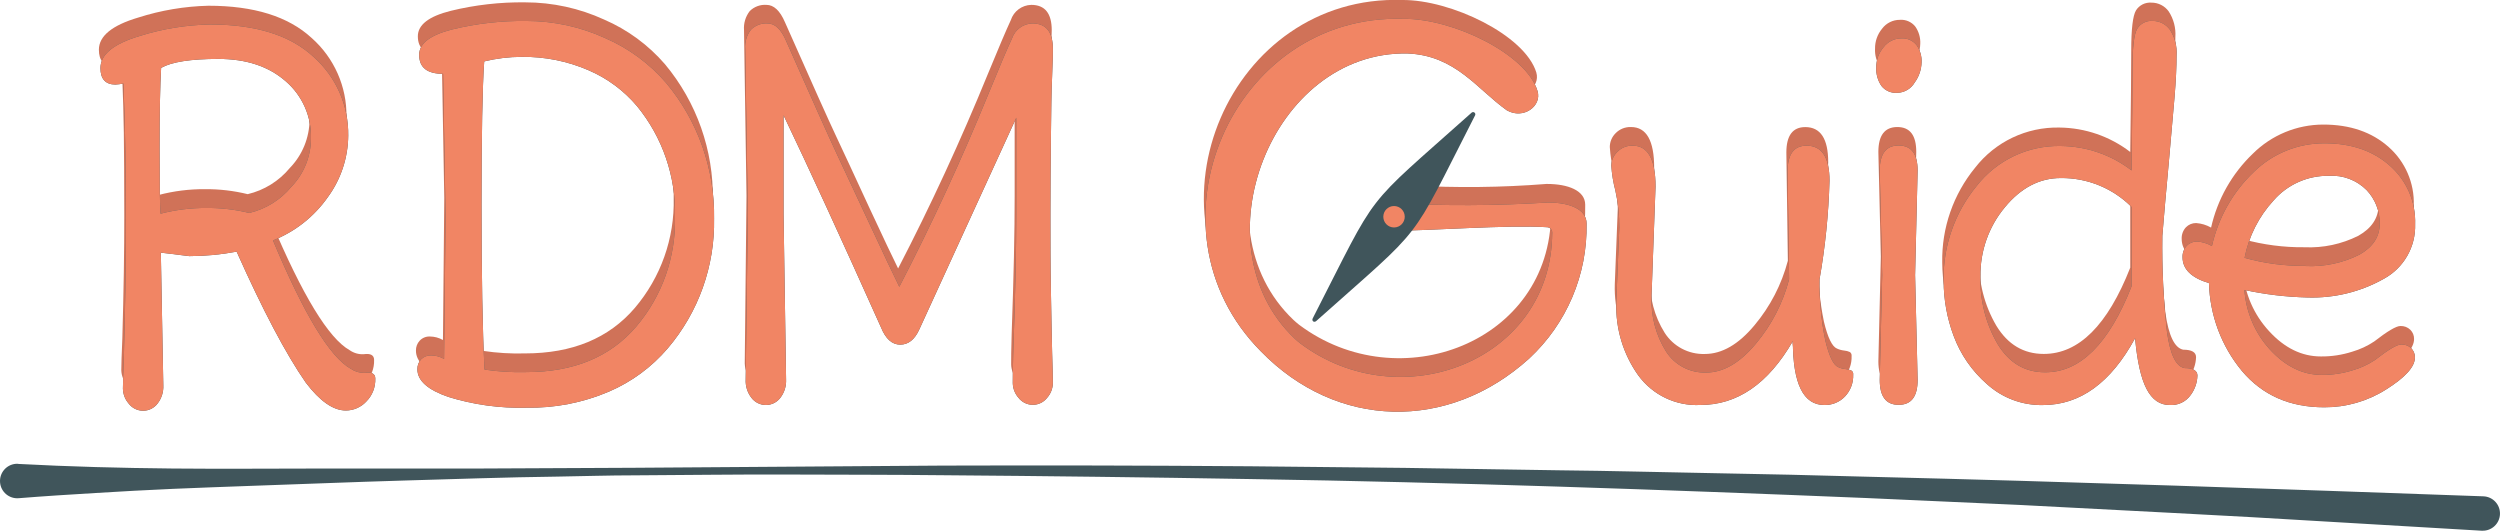
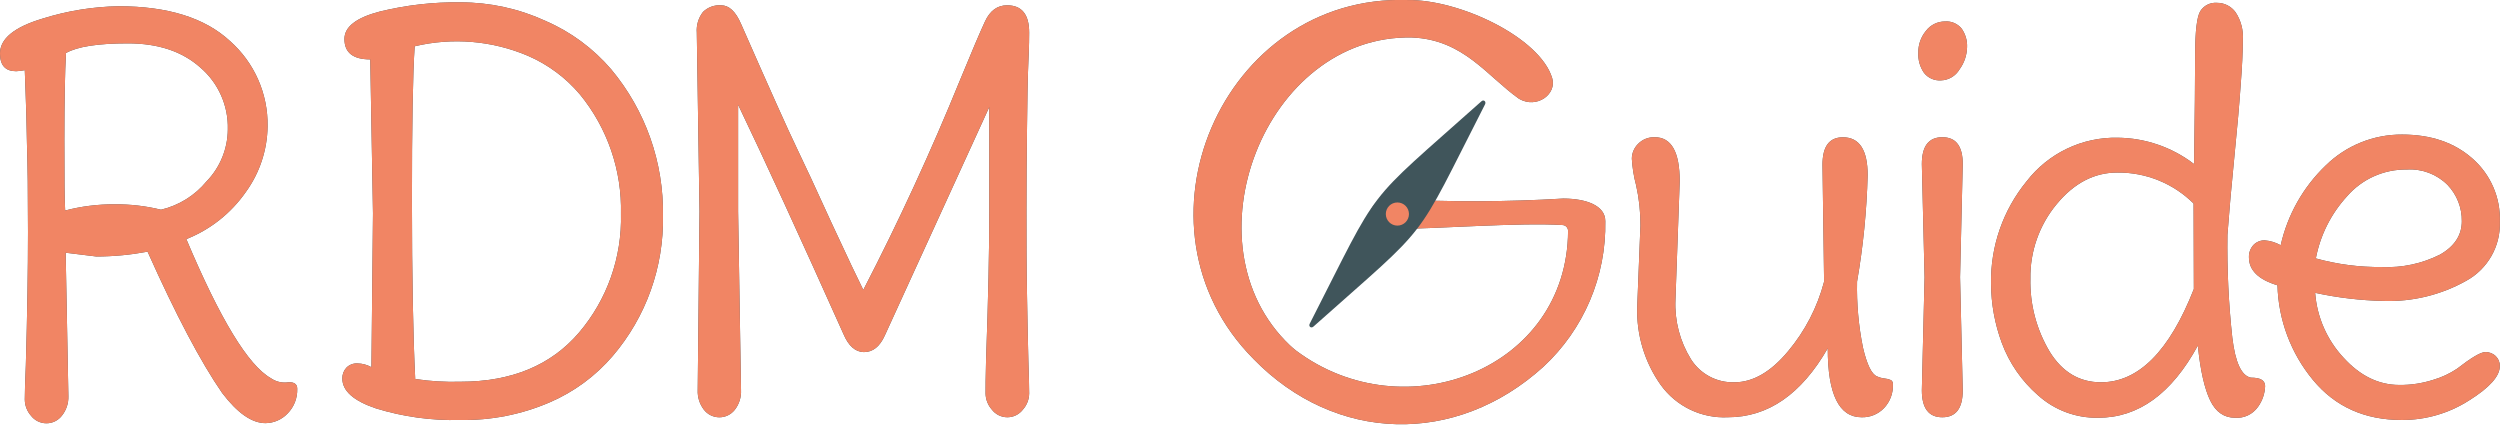
- <svg xmlns="http://www.w3.org/2000/svg" id="b31abdaa-cef9-4018-81ec-fb6019f4f6cd" data-name="Layer 1" viewBox="0 0 436.11 92.61">
-   <path d="M27.82,40.82,28.26,64a4.8,4.8,0,0,1-1.05,3.18,3.15,3.15,0,0,1-5,0,4,4,0,0,1-1.05-2.61c0-.9.06-2.74.18-5.53q.35-12.34.34-21.53t-.08-14.35q-.09-5.18-.22-8.18c-.09-2-.13-3.2-.13-3.61a9.85,9.85,0,0,1-1.39.17c-1.74,0-2.61-.95-2.61-2.87q0-3.57,6.87-5.61A43.67,43.67,0,0,1,36.35,1q11.91,0,18,5.61a18,18,0,0,1,6.09,13.79A18.42,18.42,0,0,1,56.92,31a21.25,21.25,0,0,1-9.61,7.62Q55.49,58,61,61.09a3.88,3.88,0,0,0,2.43.7c1.22-.18,1.83.17,1.83,1a5.45,5.45,0,0,1-1.56,4A5,5,0,0,1,60.1,68.4q-3.32,0-7-4.87Q47.92,56,41.05,40.65a45,45,0,0,1-8.27.78ZM54,20.9a12.71,12.71,0,0,0-4.44-10Q45.13,7,37.87,7t-10,1.56q-.27,4.53-.26,14T27.73,34a30.79,30.79,0,0,1,8-1,30.11,30.11,0,0,1,7.48.87,13.6,13.6,0,0,0,7.35-4.57A12.2,12.2,0,0,0,54,20.9Z" style="fill:#d07258" />
-   <path d="M77.5,34.51,77.06,9.63q-4.17,0-4.17-3.3,0-3,5.74-4.44a51.89,51.89,0,0,1,13-1.48,33,33,0,0,1,13.75,3A29.45,29.45,0,0,1,116,11.2a36,36,0,0,1,8.35,23.66,33.89,33.89,0,0,1-8.09,22.62A28,28,0,0,1,106,65a35.07,35.07,0,0,1-14.44,2.83A42.34,42.34,0,0,1,78,66q-5.45-1.87-5.44-4.83a2.45,2.45,0,0,1,.65-1.74A2.31,2.31,0,0,1,75,58.7a4.72,4.72,0,0,1,2.27.61Zm33.41-19.22A22.92,22.92,0,0,0,102.47,9,29.33,29.33,0,0,0,84.2,7.46q-.44,6.69-.44,25t.52,28.75a41.3,41.3,0,0,0,7.31.44q12.36,0,19.14-7.92a28.5,28.5,0,0,0,6.79-19.18A29.31,29.31,0,0,0,110.91,15.29Z" style="fill:#d07258" />
-   <path d="M130.22,34.17l-.43-28.89a4.83,4.83,0,0,1,1-3.35A3.77,3.77,0,0,1,133.7.85q1.92,0,3.22,3,7.05,15.92,8.92,19.88T151.54,36q3.83,8.22,5.13,10.83,8.52-16.44,15.66-33.93,2.79-6.78,4-9.39A3.85,3.85,0,0,1,179.9.85c2.38,0,3.57,1.47,3.57,4.43,0,.47-.05,2.05-.13,4.74s-.16,6.25-.22,10.66S183,29.59,183,34.17s0,9.06.09,13.44.13,7.92.22,10.61.13,4.48.13,5.35a4,4,0,0,1-1.05,2.57,3.15,3.15,0,0,1-5,0,4,4,0,0,1-1-2.57c0-.87,0-2.66.09-5.39q.53-14.79.52-24V17.29L160.15,54.18c-.81,1.8-1.93,2.69-3.35,2.69s-2.54-1-3.35-2.95q-10.53-23.49-17-37V34.17L136.92,63a4.85,4.85,0,0,1-1,3.18,3.16,3.16,0,0,1-5,0,4.85,4.85,0,0,1-1-3.18Z" style="fill:#d07258" />
-   <path d="M276.53,35.72a31.3,31.3,0,0,1-10,23.52C252.33,72.07,232.9,71.57,219.68,58c-21.25-21.43-5.06-59,24.93-58C253.07-.07,266,6.1,268,12.64c.77,2.57-2.47,5-5.35,3.34-5.2-3.67-8.94-9.57-17.31-9.91-23.72-.51-36.89,33.4-19.72,49.72.32.3.66.59,1,.86,17.51,13.13,43.86,3,43.94-19.35a.93.93,0,0,0-.86-.93c-6.9-.45-18.33,1.46-24.62,1.44-5.7,0-3.49-5.75,1.13-5.46a174,174,0,0,0,23.54-.26h.18C273.44,32.1,276.53,33.19,276.53,35.72Z" style="fill:#d07258" />
-   <path d="M288.56,29.29l-.7,19.14a16.69,16.69,0,0,0,2.53,9.62,8,8,0,0,0,7,3.7q4.49,0,8.66-5a29,29,0,0,0,5.83-11.26l-.26-18.88q0-4.44,3.3-4.44c2.67,0,4,2.05,4,6.13a118.35,118.35,0,0,1-1.74,17.19,48.38,48.38,0,0,0,1,10.65q1,4.14,2.26,4.66a4,4,0,0,0,1.26.35,3,3,0,0,1,1,.26.73.73,0,0,1,.3.69,5.28,5.28,0,0,1-1.43,3.83A4.81,4.81,0,0,1,318,67.4q-5.49,0-5.48-11.14Q306,67.41,296.3,67.4a12.6,12.6,0,0,1-10.78-5.18,20.63,20.63,0,0,1-3.83-12.65l.52-13.14a28.29,28.29,0,0,0-.7-6.48,22.14,22.14,0,0,1-.69-4.31,3.4,3.4,0,0,1,1-2.39,3.57,3.57,0,0,1,2.7-1.09Q288.57,22.16,288.56,29.29Z" style="fill:#d07258" />
-   <path d="M331.41,3.46a3.14,3.14,0,0,1,2.7,1.17,4.83,4.83,0,0,1,.87,3,6.32,6.32,0,0,1-1.22,3.57,3.61,3.61,0,0,1-3.05,1.78A3.22,3.22,0,0,1,328,11.72a5.21,5.21,0,0,1-.91-3.22A5.35,5.35,0,0,1,328.32,5,3.85,3.85,0,0,1,331.41,3.46Zm2.44,41.32.43,18.27q0,4.35-3.3,4.35t-3.31-4.35l.43-18.27-.43-18.27q0-4.35,3.31-4.35t3.3,4.35Z" style="fill:#d07258" />
-   <path d="M380.83,61c1.51,0,2.26.44,2.26,1.31a6.08,6.08,0,0,1-1.17,3.39,4.16,4.16,0,0,1-3.7,1.74q-2.52,0-4-2.78t-2-8.88q-6.36,11.67-16.1,11.66a14.13,14.13,0,0,1-9.74-3.65,20.73,20.73,0,0,1-5.83-8.44,27.84,27.84,0,0,1-1.74-9.57,25.37,25.37,0,0,1,5.74-16.53,18.13,18.13,0,0,1,14.7-7,20.61,20.61,0,0,1,12.36,4.26q.17-12.09.17-17.7t.83-7a2.92,2.92,0,0,1,2.7-1.35,3.68,3.68,0,0,1,3,1.52,7.28,7.28,0,0,1,1.17,4.48q0,3-.34,7.27c-.24,2.87-.58,6.67-1.05,11.4s-.84,9-1.13,12.83a136.44,136.44,0,0,0,.78,16.61C378.31,58.53,379.32,60.67,380.83,61Zm-9.22-14.27V32.86a17.2,17.2,0,0,0-12.36-5q-5.56,0-9.78,5.13a18.36,18.36,0,0,0-4.22,12,22,22,0,0,0,3,11.83q3,4.92,8.27,4.92Q365.69,61.75,371.61,46.69Z" style="fill:#d07258" />
-   <path d="M405.28,21.73q7,0,11.4,3.91a13,13,0,0,1,4.39,10.18,10.46,10.46,0,0,1-5.44,9.53,25.54,25.54,0,0,1-13.35,3.26,57.94,57.94,0,0,1-11-1.31,17.24,17.24,0,0,0,4.57,10.49c2.69,2.93,5.7,4.39,9,4.39a17.25,17.25,0,0,0,5.48-.83,13.92,13.92,0,0,0,3.83-1.78q3.48-2.7,4.57-2.7a2.35,2.35,0,0,1,1.74.66,2.19,2.19,0,0,1,.65,1.61c0,1.62-1.67,3.48-5,5.56a20,20,0,0,1-10.83,3.14q-9.06,0-14.36-6.36a25,25,0,0,1-5.74-15.31q-4.61-1.38-4.61-4.52a2.8,2.8,0,0,1,.74-2,2.44,2.44,0,0,1,1.78-.74,6.18,6.18,0,0,1,2.61.79,25.64,25.64,0,0,1,7.27-12.88A17.46,17.46,0,0,1,405.28,21.73ZM402,43.13a19,19,0,0,0,9.4-2q3.53-2,3.52-5.4a8.35,8.35,0,0,0-2.3-5.87A8.55,8.55,0,0,0,406,27.38a12.55,12.55,0,0,0-9.66,4.31,20.52,20.52,0,0,0-5,10.05A38.37,38.37,0,0,0,402,43.13Z" style="fill:#d07258" />
-   <path d="M28.06,44.07l.43,23.14a4.79,4.79,0,0,1-1,3.18,3.16,3.16,0,0,1-5.05,0,4.08,4.08,0,0,1-1-2.61c0-.9.06-2.74.17-5.53q.34-12.34.35-21.53t-.09-14.35c-.05-3.46-.13-6.18-.21-8.18s-.13-3.21-.13-3.61a11.58,11.58,0,0,1-1.4.17c-1.74,0-2.61-1-2.61-2.87q0-3.57,6.88-5.61a43.71,43.71,0,0,1,12.26-2q11.93,0,18,5.62a18,18,0,0,1,6.09,13.78,18.42,18.42,0,0,1-3.52,10.66,21.23,21.23,0,0,1-9.61,7.61Q55.73,61.3,61.21,64.34a4,4,0,0,0,2.43.7c1.22-.18,1.83.17,1.83,1a5.39,5.39,0,0,1-1.57,4,4.88,4.88,0,0,1-3.56,1.57q-3.31,0-7-4.87Q48.16,59.3,41.28,43.9a44.9,44.9,0,0,1-8.26.78ZM54.25,24.15a12.71,12.71,0,0,0-4.44-10q-4.44-3.87-11.7-3.87t-10,1.56q-.27,4.53-.27,14T28,37.28a31.21,31.21,0,0,1,8-1,30.11,30.11,0,0,1,7.48.87,13.6,13.6,0,0,0,7.35-4.57A12.2,12.2,0,0,0,54.25,24.15Z" style="fill:#40555b" />
-   <path d="M77.73,37.76,77.3,12.88c-2.78,0-4.18-1.1-4.18-3.31,0-2,1.92-3.45,5.74-4.43a51.91,51.91,0,0,1,13-1.48,32.93,32.93,0,0,1,13.74,3,29.48,29.48,0,0,1,10.62,7.83,36,36,0,0,1,8.35,23.66,33.94,33.94,0,0,1-8.09,22.62,28,28,0,0,1-10.22,7.53,35.08,35.08,0,0,1-14.45,2.82,42.14,42.14,0,0,1-13.57-1.87q-5.43-1.86-5.43-4.83a2.44,2.44,0,0,1,.65-1.74A2.33,2.33,0,0,1,75.21,62a4.68,4.68,0,0,1,2.26.61Zm33.41-19.22a22.84,22.84,0,0,0-8.44-6.27A28.39,28.39,0,0,0,91,9.92a27.88,27.88,0,0,0-6.53.79Q84,17.4,84,35.72t.52,28.75a41.22,41.22,0,0,0,7.31.44q12.35,0,19.14-7.92a28.49,28.49,0,0,0,6.78-19.18A29.26,29.26,0,0,0,111.14,18.54Z" style="fill:#40555b" />
-   <path d="M130.46,37.41,130,8.53a4.81,4.81,0,0,1,1-3.35,3.76,3.76,0,0,1,2.91-1.09q1.92,0,3.22,3.05,7.05,15.92,8.92,19.88l5.7,12.18q3.83,8.22,5.13,10.83,8.52-16.44,15.66-33.93,2.77-6.78,4-9.4a3.85,3.85,0,0,1,3.57-2.61q3.56,0,3.56,4.44c0,.47,0,2.05-.13,4.74s-.16,6.25-.21,10.66-.09,8.9-.09,13.48,0,9.07.09,13.45.13,7.91.21,10.61.13,4.48.13,5.35a4,4,0,0,1-1,2.57,3.16,3.16,0,0,1-5,0,4,4,0,0,1-1-2.57c0-.87,0-2.67.09-5.39q.53-14.79.52-24V20.54L160.39,57.42q-1.21,2.7-3.35,2.7c-1.42,0-2.54-1-3.35-3q-10.53-23.49-17-37V37.41l.44,28.8a4.85,4.85,0,0,1-1,3.18,3.16,3.16,0,0,1-5.05,0,4.79,4.79,0,0,1-1-3.18Z" style="fill:#40555b" />
-   <path d="M276.77,39a31.31,31.31,0,0,1-10,23.53c-14.17,12.83-33.61,12.33-46.82-1.24-21.25-21.43-5.06-59,24.92-58,8.46-.09,21.39,6.07,23.35,12.61.77,2.58-2.46,5-5.35,3.35-5.19-3.67-8.93-9.57-17.31-9.92-23.71-.5-36.89,33.41-19.72,49.73a11.78,11.78,0,0,0,1,.85c17.51,13.14,43.86,3,43.94-19.34a.93.93,0,0,0-.86-.93c-6.9-.46-20.85.64-27.14.62-5.7,0-4.8-5.12-.18-4.83A233.2,233.2,0,0,0,270,35.33h.19C273.68,35.35,276.77,36.43,276.77,39Z" style="fill:#40555b" />
-   <path d="M288.8,32.54l-.7,19.14a16.77,16.77,0,0,0,2.52,9.62,8,8,0,0,0,7,3.69q4.47,0,8.65-5a28.73,28.73,0,0,0,5.83-11.27l-.26-18.87q0-4.44,3.31-4.44,4,0,4,6.13a118.11,118.11,0,0,1-1.74,17.18,48.48,48.48,0,0,0,1,10.66q1,4.14,2.26,4.66a3.74,3.74,0,0,0,1.26.34,3,3,0,0,1,1.05.27.72.72,0,0,1,.3.69,5.26,5.26,0,0,1-1.44,3.83,4.8,4.8,0,0,1-3.61,1.48q-5.47,0-5.48-11.14-6.44,11.15-16.18,11.14a12.64,12.64,0,0,1-10.79-5.18,20.71,20.71,0,0,1-3.83-12.66l.53-13.13a28.86,28.86,0,0,0-.7-6.48,22.49,22.49,0,0,1-.7-4.31,3.37,3.37,0,0,1,1.05-2.39,3.54,3.54,0,0,1,2.7-1.09C287.46,25.41,288.8,27.79,288.8,32.54Z" style="fill:#40555b" />
-   <path d="M331.65,6.7a3.13,3.13,0,0,1,2.69,1.18,4.83,4.83,0,0,1,.87,3A6.25,6.25,0,0,1,334,14.4,3.61,3.61,0,0,1,331,16.19,3.21,3.21,0,0,1,328.21,15a5.23,5.23,0,0,1-.91-3.22,5.35,5.35,0,0,1,1.26-3.52A3.86,3.86,0,0,1,331.65,6.7ZM334.08,48l.44,18.27q0,4.35-3.31,4.35t-3.3-4.35L328.34,48l-.43-18.27q0-4.35,3.3-4.35t3.31,4.35Z" style="fill:#40555b" />
-   <path d="M381.07,64.21c1.5,0,2.26.44,2.26,1.31a6,6,0,0,1-1.18,3.39,4.13,4.13,0,0,1-3.69,1.74q-2.54,0-4-2.79T372.45,59q-6.34,11.66-16.09,11.66A14.14,14.14,0,0,1,346.61,67a20.7,20.7,0,0,1-5.82-8.43A27.61,27.61,0,0,1,339.05,49a25.33,25.33,0,0,1,5.74-16.53,18.13,18.13,0,0,1,14.7-7,20.56,20.56,0,0,1,12.35,4.26Q372,17.58,372,12c0-3.74.27-6.06.83-7a2.9,2.9,0,0,1,2.69-1.35,3.7,3.7,0,0,1,3,1.52,7.28,7.28,0,0,1,1.17,4.48c0,2-.11,4.39-.35,7.27s-.58,6.67-1,11.39-.84,9-1.13,12.84A136.44,136.44,0,0,0,378,57.77Q378.8,63.77,381.07,64.21Zm-9.23-14.27V36.11a17.18,17.18,0,0,0-12.35-5.05q-5.57,0-9.79,5.14a18.41,18.41,0,0,0-4.22,12,22,22,0,0,0,3,11.83q3,4.92,8.26,4.91Q365.92,65,371.84,49.94Z" style="fill:#40555b" />
-   <path d="M405.52,25q7,0,11.39,3.92a13,13,0,0,1,4.4,10.18,10.47,10.47,0,0,1-5.44,9.52,25.47,25.47,0,0,1-13.35,3.27,57.94,57.94,0,0,1-11-1.31A17.23,17.23,0,0,0,396,61q4.05,4.39,9,4.4a17.53,17.53,0,0,0,5.48-.83,13.92,13.92,0,0,0,3.83-1.78q3.48-2.7,4.57-2.7a2.39,2.39,0,0,1,1.74.65,2.23,2.23,0,0,1,.65,1.61c0,1.63-1.67,3.48-5,5.57a20,20,0,0,1-10.84,3.13q-9,0-14.35-6.35a25.06,25.06,0,0,1-5.74-15.31c-3.08-.93-4.61-2.44-4.61-4.52a2.76,2.76,0,0,1,.74-2,2.42,2.42,0,0,1,1.78-.74,6,6,0,0,1,2.61.79A25.59,25.59,0,0,1,393.16,30,17.51,17.51,0,0,1,405.52,25Zm-3.31,21.41a18.93,18.93,0,0,0,9.4-2q3.52-2,3.52-5.39a8.35,8.35,0,0,0-2.3-5.87,8.51,8.51,0,0,0-6.57-2.48,12.51,12.51,0,0,0-9.66,4.31,20.63,20.63,0,0,0-5.05,10A38.06,38.06,0,0,0,402.21,46.38Z" style="fill:#40555b" />
-   <path d="M28.06,44.07l.43,23.14a4.79,4.79,0,0,1-1,3.18,3.16,3.16,0,0,1-5.05,0,4.08,4.08,0,0,1-1-2.61c0-.9.06-2.74.17-5.53q.34-12.34.35-21.53t-.09-14.35c-.05-3.46-.13-6.18-.21-8.18s-.13-3.21-.13-3.61a11.58,11.58,0,0,1-1.4.17c-1.74,0-2.61-1-2.61-2.87q0-3.57,6.88-5.61a43.71,43.71,0,0,1,12.26-2q11.93,0,18,5.62a18,18,0,0,1,6.09,13.78,18.42,18.42,0,0,1-3.52,10.66,21.23,21.23,0,0,1-9.61,7.61Q55.73,61.3,61.21,64.34a4,4,0,0,0,2.43.7c1.22-.18,1.83.17,1.83,1a5.39,5.39,0,0,1-1.57,4,4.88,4.88,0,0,1-3.56,1.57q-3.31,0-7-4.87Q48.16,59.3,41.28,43.9a44.9,44.9,0,0,1-8.26.78ZM54.25,24.15a12.71,12.71,0,0,0-4.44-10q-4.44-3.87-11.7-3.87t-10,1.56q-.27,4.53-.27,14T28,37.28a31.21,31.21,0,0,1,8-1,30.11,30.11,0,0,1,7.48.87,13.6,13.6,0,0,0,7.35-4.57A12.2,12.2,0,0,0,54.25,24.15Z" style="fill:#f18564" />
-   <path d="M77.73,37.76,77.3,12.88c-2.78,0-4.18-1.1-4.18-3.31,0-2,1.92-3.45,5.74-4.43a51.91,51.91,0,0,1,13-1.48,32.93,32.93,0,0,1,13.74,3,29.48,29.48,0,0,1,10.62,7.83,36,36,0,0,1,8.35,23.66,33.94,33.94,0,0,1-8.09,22.62,28,28,0,0,1-10.22,7.53,35.08,35.08,0,0,1-14.45,2.82,42.14,42.14,0,0,1-13.57-1.87q-5.43-1.86-5.43-4.83a2.44,2.44,0,0,1,.65-1.74A2.33,2.33,0,0,1,75.21,62a4.68,4.68,0,0,1,2.26.61Zm33.41-19.22a22.84,22.84,0,0,0-8.44-6.27A28.39,28.39,0,0,0,91,9.92a27.88,27.88,0,0,0-6.53.79Q84,17.4,84,35.72t.52,28.75a41.22,41.22,0,0,0,7.31.44q12.35,0,19.14-7.92a28.49,28.49,0,0,0,6.78-19.18A29.26,29.26,0,0,0,111.14,18.54Z" style="fill:#f18564" />
-   <path d="M130.46,37.41,130,8.53a4.81,4.81,0,0,1,1-3.35,3.76,3.76,0,0,1,2.91-1.09q1.92,0,3.22,3.05,7.05,15.92,8.92,19.88l5.7,12.18q3.83,8.22,5.13,10.83,8.52-16.44,15.66-33.93,2.77-6.78,4-9.4a3.85,3.85,0,0,1,3.57-2.61q3.56,0,3.56,4.44c0,.47,0,2.05-.13,4.74s-.16,6.25-.21,10.66-.09,8.9-.09,13.48,0,9.07.09,13.45.13,7.91.21,10.61.13,4.48.13,5.35a4,4,0,0,1-1,2.57,3.16,3.16,0,0,1-5,0,4,4,0,0,1-1-2.57c0-.87,0-2.67.09-5.39q.53-14.79.52-24V20.54L160.39,57.42q-1.21,2.7-3.35,2.7c-1.42,0-2.54-1-3.35-3q-10.53-23.49-17-37V37.41l.44,28.8a4.85,4.85,0,0,1-1,3.18,3.16,3.16,0,0,1-5.05,0,4.79,4.79,0,0,1-1-3.18Z" style="fill:#f18564" />
-   <path d="M276.77,39a31.31,31.31,0,0,1-10,23.53c-14.17,12.83-33.61,12.33-46.82-1.24-21.25-21.43-5.06-59,24.92-58,8.46-.09,21.39,6.07,23.35,12.61.77,2.58-2.46,5-5.35,3.35-5.19-3.67-8.93-9.57-17.31-9.92-23.71-.5-36.89,33.41-19.72,49.73a11.78,11.78,0,0,0,1,.85c17.51,13.14,43.86,3,43.94-19.34a.93.93,0,0,0-.86-.93c-6.9-.46-20.85.64-27.14.62-5.7,0-4.8-5.12-.18-4.83A233.2,233.2,0,0,0,270,35.33h.19C273.68,35.35,276.77,36.43,276.77,39Z" style="fill:#f18564" />
-   <path d="M288.8,32.54l-.7,19.14a16.77,16.77,0,0,0,2.52,9.62,8,8,0,0,0,7,3.69q4.47,0,8.65-5a28.73,28.73,0,0,0,5.83-11.27l-.26-18.87q0-4.44,3.31-4.44,4,0,4,6.13a118.11,118.11,0,0,1-1.74,17.18,48.48,48.48,0,0,0,1,10.66q1,4.14,2.26,4.66a3.74,3.74,0,0,0,1.26.34,3,3,0,0,1,1.05.27.72.72,0,0,1,.3.69,5.26,5.26,0,0,1-1.44,3.83,4.8,4.8,0,0,1-3.61,1.48q-5.47,0-5.48-11.14-6.44,11.15-16.18,11.14a12.64,12.64,0,0,1-10.79-5.18,20.71,20.71,0,0,1-3.83-12.66l.53-13.13a28.86,28.86,0,0,0-.7-6.48,22.49,22.49,0,0,1-.7-4.31,3.37,3.37,0,0,1,1.05-2.39,3.54,3.54,0,0,1,2.7-1.09C287.46,25.41,288.8,27.79,288.8,32.54Z" style="fill:#f18564" />
-   <path d="M331.65,6.7a3.13,3.13,0,0,1,2.69,1.18,4.83,4.83,0,0,1,.87,3A6.25,6.25,0,0,1,334,14.4,3.61,3.61,0,0,1,331,16.19,3.21,3.21,0,0,1,328.21,15a5.23,5.23,0,0,1-.91-3.22,5.35,5.35,0,0,1,1.26-3.52A3.86,3.86,0,0,1,331.65,6.7ZM334.08,48l.44,18.27q0,4.35-3.31,4.35t-3.3-4.35L328.34,48l-.43-18.27q0-4.35,3.3-4.35t3.31,4.35Z" style="fill:#f18564" />
-   <path d="M381.07,64.21c1.5,0,2.26.44,2.26,1.31a6,6,0,0,1-1.18,3.39,4.13,4.13,0,0,1-3.69,1.74q-2.54,0-4-2.79T372.45,59q-6.34,11.66-16.09,11.66A14.14,14.14,0,0,1,346.61,67a20.7,20.7,0,0,1-5.82-8.43A27.61,27.61,0,0,1,339.05,49a25.33,25.33,0,0,1,5.74-16.53,18.13,18.13,0,0,1,14.7-7,20.56,20.56,0,0,1,12.35,4.26Q372,17.58,372,12c0-3.74.27-6.06.83-7a2.9,2.9,0,0,1,2.69-1.35,3.7,3.7,0,0,1,3,1.52,7.28,7.28,0,0,1,1.17,4.48c0,2-.11,4.39-.35,7.27s-.58,6.67-1,11.39-.84,9-1.13,12.84A136.44,136.44,0,0,0,378,57.77Q378.8,63.77,381.07,64.21Zm-9.23-14.27V36.11a17.18,17.18,0,0,0-12.35-5.05q-5.57,0-9.79,5.14a18.41,18.41,0,0,0-4.22,12,22,22,0,0,0,3,11.83q3,4.92,8.26,4.91Q365.92,65,371.84,49.94Z" style="fill:#f18564" />
-   <path d="M405.52,25q7,0,11.39,3.92a13,13,0,0,1,4.4,10.18,10.47,10.47,0,0,1-5.44,9.52,25.47,25.47,0,0,1-13.35,3.27,57.94,57.94,0,0,1-11-1.31A17.23,17.23,0,0,0,396,61q4.05,4.39,9,4.4a17.53,17.53,0,0,0,5.48-.83,13.92,13.92,0,0,0,3.83-1.78q3.48-2.7,4.57-2.7a2.39,2.39,0,0,1,1.74.65,2.23,2.23,0,0,1,.65,1.61c0,1.63-1.67,3.48-5,5.57a20,20,0,0,1-10.84,3.13q-9,0-14.35-6.35a25.06,25.06,0,0,1-5.74-15.31c-3.08-.93-4.61-2.44-4.61-4.52a2.76,2.76,0,0,1,.74-2,2.42,2.42,0,0,1,1.78-.74,6,6,0,0,1,2.61.79A25.59,25.59,0,0,1,393.16,30,17.51,17.51,0,0,1,405.52,25Zm-3.31,21.41a18.93,18.93,0,0,0,9.4-2q3.52-2,3.52-5.39a8.35,8.35,0,0,0-2.3-5.87,8.51,8.51,0,0,0-6.57-2.48,12.51,12.51,0,0,0-9.66,4.31,20.63,20.63,0,0,0-5.05,10A38.06,38.06,0,0,0,402.21,46.38Z" style="fill:#f18564" />
-   <path d="M256.74,19.63C237.29,37,240.86,32.38,229,55.53c-.23.45.23.81.61.47,19.45-17.35,15.88-12.76,27.72-35.9A.39.39,0,0,0,256.74,19.63Z" style="fill:#40555b" />
-   <circle cx="243.18" cy="37.81" r="1.87" style="fill:#f18564" />
-   <path d="M3.19,80.93c9,.48,17.91.71,26.87.8s17.92,0,26.88,0l26.88,0,26.88-.13,53.75-.38q26.88-.09,53.76.12l26.88.28,26.88.42c9,.09,17.92.34,26.88.5s17.92.36,26.87.62c35.84.87,71.66,2.14,107.49,3.42a3,3,0,1,1-.21,6h-.09L406.09,91c-8.94-.54-17.88-1.06-26.82-1.51l-26.83-1.4L325.6,86.88c-35.79-1.48-71.6-2.73-107.42-3.31q-26.87-.46-53.73-.67c-9-.1-17.91-.08-26.87-.12s-17.92.1-26.87.14c-4.48,0-9,.15-13.44.22s-9,.15-13.43.29c-9,.27-17.91.51-26.86.85s-17.91.62-26.86,1c-4.48.19-8.95.45-13.43.72s-9,.55-13.44.91a3,3,0,1,1-.48-6,2.41,2.41,0,0,1,.38,0Z" style="fill:#40555b" />
+ <svg xmlns="http://www.w3.org/2000/svg" width="142.47mm" height="24.18mm" viewBox="0 0 403.86 68.53">
+   <defs>
+     <style>
+       .a {
+         fill: #40555b;
+       }
+ 
+       .b {
+         fill: #f18564;
+       }
+     </style>
+   </defs>
+   <g>
+     <g>
+       <path class="a" d="M10.61,40.82,11.05,64A4.8,4.8,0,0,1,10,67.14a3.15,3.15,0,0,1-5,0,4,4,0,0,1-1-2.61c0-.9.05-2.74.17-5.53q.35-12.34.35-21.53T4.35,23.12q-.09-5.18-.22-8.18c-.08-2-.13-3.2-.13-3.61a9.69,9.69,0,0,1-1.39.17C.87,11.5,0,10.55,0,8.63Q0,5.06,6.87,3A43.67,43.67,0,0,1,19.14,1q11.92,0,18,5.61a18,18,0,0,1,6.09,13.79A18.48,18.48,0,0,1,39.72,31a21.28,21.28,0,0,1-9.62,7.62Q38.27,58,43.76,61.09a3.92,3.92,0,0,0,2.44.7c1.22-.18,1.82.17,1.82,1a5.45,5.45,0,0,1-1.56,4,5,5,0,0,1-3.57,1.56q-3.3,0-7-4.87Q30.71,56,23.84,40.65a45,45,0,0,1-8.27.78ZM36.8,20.9a12.71,12.71,0,0,0-4.44-10C29.41,8.27,25.5,7,20.66,7s-8.16.52-10,1.56q-.25,4.53-.26,14T10.53,34a30.71,30.71,0,0,1,8-1,30.06,30.06,0,0,1,7.48.87,13.6,13.6,0,0,0,7.35-4.57A12.16,12.16,0,0,0,36.8,20.9Z" />
+       <path class="a" d="M98.74,11.2A29.36,29.36,0,0,0,88.13,3.37a33,33,0,0,0-13.75-3,51.89,51.89,0,0,0-13,1.48q-5.74,1.49-5.74,4.44,0,3.3,4.17,3.3l.44,24.88L60,59.31a4.71,4.71,0,0,0-2.26-.61,2.32,2.32,0,0,0-1.79.7,2.45,2.45,0,0,0-.65,1.74q0,3,5.44,4.83a42.38,42.38,0,0,0,13.57,1.87A35,35,0,0,0,88.78,65,27.92,27.92,0,0,0,99,57.48a33.9,33.9,0,0,0,8.1-22.62A36,36,0,0,0,98.74,11.2ZM93.52,53.74q-6.78,7.92-19.14,7.92a41.09,41.09,0,0,1-7.3-.44q-.52-10.44-.53-28.75t.44-25A29.33,29.33,0,0,1,85.26,9a22.92,22.92,0,0,1,8.44,6.27,29.31,29.31,0,0,1,6.61,19.27A28.45,28.45,0,0,1,93.52,53.74Z" />
+       <path class="a" d="M113,34.17l-.44-28.89a4.83,4.83,0,0,1,1-3.35A3.79,3.79,0,0,1,116.5.85q1.91,0,3.21,3,7,15.92,8.92,19.88T134.33,36q3.82,8.22,5.13,10.83Q148,30.34,155.12,12.85q2.79-6.78,4-9.39T162.69.85c2.38,0,3.57,1.47,3.57,4.43,0,.47,0,2.05-.13,4.74s-.16,6.25-.22,10.66-.09,8.91-.09,13.49,0,9.06.09,13.44.13,7.92.22,10.61.13,4.48.13,5.35a4,4,0,0,1-1,2.57,3.16,3.16,0,0,1-5.05,0,4,4,0,0,1-1-2.57c0-.87,0-2.66.08-5.39q.53-14.79.52-24V17.29L142.94,54.18c-.81,1.8-1.93,2.69-3.35,2.69s-2.53-1-3.35-2.95q-10.52-23.49-17-37V34.17L119.71,63a4.79,4.79,0,0,1-1,3.18,3.16,3.16,0,0,1-5,0,4.85,4.85,0,0,1-1-3.18Z" />
+       <path class="a" d="M259.33,35.72a31.27,31.27,0,0,1-10,23.52c-14.16,12.83-33.6,12.33-46.82-1.24C181.22,36.57,197.41-1,227.4,0c8.46-.09,21.39,6.08,23.35,12.62.77,2.57-2.47,5-5.35,3.34-5.2-3.67-8.94-9.57-17.31-9.91-23.72-.51-36.89,33.4-19.72,49.72.32.3.66.59,1,.86,17.52,13.13,43.86,3,43.94-19.35a.93.93,0,0,0-.86-.93c-6.89-.45-20.84.64-27.13.63-5.71,0-4.8-5.13-.19-4.83a237.81,237.81,0,0,0,27.37-.08h.18C256.23,32.1,259.33,33.19,259.33,35.72Z" />
+       <path class="a" d="M271.35,29.29l-.69,19.14a16.77,16.77,0,0,0,2.52,9.62,8,8,0,0,0,7,3.7q4.49,0,8.66-5a28.89,28.89,0,0,0,5.83-11.26l-.26-18.88q0-4.44,3.3-4.44c2.67,0,4,2.05,4,6.13A118.35,118.35,0,0,1,300,45.48a48.46,48.46,0,0,0,.95,10.65c.64,2.76,1.4,4.31,2.26,4.66a4,4,0,0,0,1.27.35,2.9,2.9,0,0,1,1,.26.73.73,0,0,1,.31.69,5.25,5.25,0,0,1-1.44,3.83,4.81,4.81,0,0,1-3.61,1.48q-5.49,0-5.48-11.14Q288.85,67.41,279.1,67.4a12.62,12.62,0,0,1-10.79-5.18,20.7,20.7,0,0,1-3.83-12.65L265,36.43a28.88,28.88,0,0,0-.69-6.48,21.59,21.59,0,0,1-.7-4.31,3.4,3.4,0,0,1,1-2.39,3.57,3.57,0,0,1,2.7-1.09Q271.35,22.16,271.35,29.29Z" />
+       <path class="a" d="M314.2,3.46a3.14,3.14,0,0,1,2.7,1.17,4.83,4.83,0,0,1,.87,3,6.32,6.32,0,0,1-1.22,3.57,3.6,3.6,0,0,1-3,1.78,3.21,3.21,0,0,1-2.74-1.22,5.21,5.21,0,0,1-.92-3.22A5.35,5.35,0,0,1,311.11,5,3.85,3.85,0,0,1,314.2,3.46Z" />
+       <path class="a" d="M316.64,44.78l.43,18.27q0,4.35-3.3,4.35t-3.31-4.35l.44-18.27-.44-18.27q0-4.35,3.31-4.35t3.3,4.35Z" />
+       <path class="a" d="M363.62,61c-1.51-.29-2.52-2.43-3-6.44a136.07,136.07,0,0,1-.79-16.61q.43-5.74,1.14-12.83t1-11.4q.34-4.3.35-7.27a7.21,7.21,0,0,0-1.18-4.48,3.68,3.68,0,0,0-3-1.52,2.92,2.92,0,0,0-2.7,1.35q-.82,1.35-.83,7t-.17,17.7a20.59,20.59,0,0,0-12.35-4.26,18.13,18.13,0,0,0-14.71,7.05,25.43,25.43,0,0,0-5.74,16.53,27.84,27.84,0,0,0,1.74,9.57,20.73,20.73,0,0,0,5.83,8.44,14.15,14.15,0,0,0,9.74,3.65q9.75,0,16.1-11.66c.4,4.06,1.09,7,2,8.88s2.28,2.78,4,2.78a4.15,4.15,0,0,0,3.7-1.74,6.08,6.08,0,0,0,1.17-3.39C365.88,61.4,365.13,61,363.62,61ZM354.4,46.69q-5.91,15.06-15,15.06-5.22,0-8.27-4.92A22,22,0,0,1,328,45a18.36,18.36,0,0,1,4.22-12q4.22-5.13,9.79-5.13a17.19,17.19,0,0,1,12.35,5Z" />
+       <path class="a" d="M401.47,56.87c-.72,0-2.25.9-4.57,2.7a13.84,13.84,0,0,1-3.82,1.78,17.29,17.29,0,0,1-5.48.83q-5,0-9-4.39A17.24,17.24,0,0,1,374,47.3a58,58,0,0,0,11.05,1.31,25.61,25.61,0,0,0,13.36-3.26,10.47,10.47,0,0,0,5.43-9.53,13,13,0,0,0-4.39-10.18q-4.39-3.91-11.4-3.91a17.48,17.48,0,0,0-12.35,5,25.64,25.64,0,0,0-7.27,12.88,6.18,6.18,0,0,0-2.6-.79,2.45,2.45,0,0,0-1.79.74,2.8,2.8,0,0,0-.74,2q0,3.14,4.61,4.52a25,25,0,0,0,5.75,15.31Q379,67.84,388,67.84a20,20,0,0,0,10.83-3.14c3.34-2.08,5-3.94,5-5.56a2.16,2.16,0,0,0-.65-1.61A2.32,2.32,0,0,0,401.47,56.87ZM379.16,31.69a12.53,12.53,0,0,1,9.65-4.31,8.55,8.55,0,0,1,6.57,2.48,8.32,8.32,0,0,1,2.31,5.87q0,3.39-3.53,5.4a19,19,0,0,1-9.39,2,38.39,38.39,0,0,1-10.66-1.39A20.54,20.54,0,0,1,379.16,31.69Z" />
+     </g>
+     <g>
+       <path class="b" d="M10.61,40.82,11.05,64A4.8,4.8,0,0,1,10,67.14a3.15,3.15,0,0,1-5,0,4,4,0,0,1-1-2.61c0-.9.05-2.74.17-5.53q.35-12.34.35-21.53T4.35,23.12q-.09-5.18-.22-8.18c-.08-2-.13-3.2-.13-3.61a9.69,9.69,0,0,1-1.39.17C.87,11.5,0,10.55,0,8.63Q0,5.06,6.87,3A43.67,43.67,0,0,1,19.14,1q11.92,0,18,5.61a18,18,0,0,1,6.09,13.79A18.48,18.48,0,0,1,39.72,31a21.28,21.28,0,0,1-9.62,7.62Q38.27,58,43.76,61.09a3.92,3.92,0,0,0,2.44.7c1.22-.18,1.82.17,1.82,1a5.45,5.45,0,0,1-1.56,4,5,5,0,0,1-3.57,1.56q-3.3,0-7-4.87Q30.71,56,23.84,40.65a45,45,0,0,1-8.27.78ZM36.8,20.9a12.71,12.71,0,0,0-4.44-10C29.41,8.27,25.5,7,20.66,7s-8.16.52-10,1.56q-.25,4.53-.26,14T10.53,34a30.71,30.71,0,0,1,8-1,30.06,30.06,0,0,1,7.48.87,13.6,13.6,0,0,0,7.35-4.57A12.16,12.16,0,0,0,36.8,20.9Z" />
+       <path class="b" d="M98.74,11.2A29.36,29.36,0,0,0,88.13,3.37a33,33,0,0,0-13.75-3,51.89,51.89,0,0,0-13,1.48q-5.74,1.49-5.74,4.44,0,3.3,4.17,3.3l.44,24.88L60,59.31a4.71,4.71,0,0,0-2.26-.61,2.32,2.32,0,0,0-1.79.7,2.45,2.45,0,0,0-.65,1.74q0,3,5.44,4.83a42.38,42.38,0,0,0,13.57,1.87A35,35,0,0,0,88.78,65,27.92,27.92,0,0,0,99,57.48a33.9,33.9,0,0,0,8.1-22.62A36,36,0,0,0,98.74,11.2ZM93.52,53.74q-6.78,7.92-19.14,7.92a41.09,41.09,0,0,1-7.3-.44q-.52-10.44-.53-28.75t.44-25A29.33,29.33,0,0,1,85.26,9a22.92,22.92,0,0,1,8.44,6.27,29.31,29.31,0,0,1,6.61,19.27A28.45,28.45,0,0,1,93.52,53.74Z" />
+       <path class="b" d="M113,34.17l-.44-28.89a4.83,4.83,0,0,1,1-3.35A3.79,3.79,0,0,1,116.5.85q1.91,0,3.21,3,7,15.92,8.92,19.88T134.33,36q3.82,8.22,5.13,10.83Q148,30.34,155.12,12.85q2.79-6.78,4-9.39T162.69.85c2.38,0,3.57,1.47,3.57,4.43,0,.47,0,2.05-.13,4.74s-.16,6.25-.22,10.66-.09,8.91-.09,13.49,0,9.06.09,13.44.13,7.92.22,10.61.13,4.48.13,5.35a4,4,0,0,1-1,2.57,3.16,3.16,0,0,1-5.05,0,4,4,0,0,1-1-2.57c0-.87,0-2.66.08-5.39q.53-14.79.52-24V17.29L142.94,54.18c-.81,1.8-1.93,2.69-3.35,2.69s-2.53-1-3.35-2.95q-10.52-23.49-17-37V34.17L119.71,63a4.79,4.79,0,0,1-1,3.18,3.16,3.16,0,0,1-5,0,4.85,4.85,0,0,1-1-3.18Z" />
+       <path class="b" d="M259.33,35.72a31.27,31.27,0,0,1-10,23.52c-14.16,12.83-33.6,12.33-46.82-1.24C181.22,36.57,197.41-1,227.4,0c8.46-.09,21.39,6.08,23.35,12.62.77,2.57-2.47,5-5.35,3.34-5.2-3.67-8.94-9.57-17.31-9.91-23.72-.51-36.89,33.4-19.72,49.72.32.3.66.59,1,.86,17.52,13.13,43.86,3,43.94-19.35a.93.93,0,0,0-.86-.93c-6.89-.45-20.84.64-27.13.63-5.71,0-4.8-5.13-.19-4.83a237.81,237.81,0,0,0,27.37-.08h.18C256.23,32.1,259.33,33.19,259.33,35.72Z" />
+       <path class="b" d="M271.35,29.29l-.69,19.14a16.77,16.77,0,0,0,2.52,9.62,8,8,0,0,0,7,3.7q4.49,0,8.66-5a28.89,28.89,0,0,0,5.83-11.26l-.26-18.88q0-4.44,3.3-4.44c2.67,0,4,2.05,4,6.13A118.35,118.35,0,0,1,300,45.48a48.46,48.46,0,0,0,.95,10.65c.64,2.76,1.4,4.31,2.26,4.66a4,4,0,0,0,1.27.35,2.9,2.9,0,0,1,1,.26.73.73,0,0,1,.31.69,5.25,5.25,0,0,1-1.44,3.83,4.81,4.81,0,0,1-3.61,1.48q-5.49,0-5.48-11.14Q288.85,67.41,279.1,67.4a12.62,12.62,0,0,1-10.79-5.18,20.7,20.7,0,0,1-3.83-12.65L265,36.43a28.88,28.88,0,0,0-.69-6.48,21.59,21.59,0,0,1-.7-4.31,3.4,3.4,0,0,1,1-2.39,3.57,3.57,0,0,1,2.7-1.09Q271.35,22.16,271.35,29.29Z" />
+       <path class="b" d="M314.2,3.46a3.14,3.14,0,0,1,2.7,1.17,4.83,4.83,0,0,1,.87,3,6.32,6.32,0,0,1-1.22,3.57,3.6,3.6,0,0,1-3,1.78,3.21,3.21,0,0,1-2.74-1.22,5.21,5.21,0,0,1-.92-3.22A5.35,5.35,0,0,1,311.11,5,3.85,3.85,0,0,1,314.2,3.46Z" />
+       <path class="b" d="M316.64,44.78l.43,18.27q0,4.35-3.3,4.35t-3.31-4.35l.44-18.27-.44-18.27q0-4.35,3.31-4.35t3.3,4.35Z" />
+       <path class="b" d="M363.62,61c-1.51-.29-2.52-2.43-3-6.44a136.07,136.07,0,0,1-.79-16.61q.43-5.74,1.14-12.83t1-11.4q.34-4.3.35-7.27a7.21,7.21,0,0,0-1.18-4.48,3.68,3.68,0,0,0-3-1.52,2.92,2.92,0,0,0-2.7,1.35q-.82,1.35-.83,7t-.17,17.7a20.59,20.59,0,0,0-12.35-4.26,18.13,18.13,0,0,0-14.71,7.05,25.43,25.43,0,0,0-5.74,16.53,27.84,27.84,0,0,0,1.74,9.57,20.73,20.73,0,0,0,5.83,8.44,14.15,14.15,0,0,0,9.74,3.65q9.75,0,16.1-11.66c.4,4.06,1.09,7,2,8.88s2.28,2.78,4,2.78a4.15,4.15,0,0,0,3.7-1.74,6.08,6.08,0,0,0,1.17-3.39C365.88,61.4,365.13,61,363.62,61ZM354.4,46.69q-5.91,15.06-15,15.06-5.22,0-8.27-4.92A22,22,0,0,1,328,45a18.36,18.36,0,0,1,4.22-12q4.22-5.13,9.79-5.13a17.19,17.19,0,0,1,12.35,5Z" />
+       <path class="b" d="M401.47,56.87c-.72,0-2.25.9-4.57,2.7a13.84,13.84,0,0,1-3.82,1.78,17.29,17.29,0,0,1-5.48.83q-5,0-9-4.39A17.24,17.24,0,0,1,374,47.3a58,58,0,0,0,11.05,1.31,25.61,25.61,0,0,0,13.36-3.26,10.47,10.47,0,0,0,5.43-9.53,13,13,0,0,0-4.39-10.18q-4.39-3.91-11.4-3.91a17.48,17.48,0,0,0-12.35,5,25.64,25.64,0,0,0-7.27,12.88,6.18,6.18,0,0,0-2.6-.79,2.45,2.45,0,0,0-1.79.74,2.8,2.8,0,0,0-.74,2q0,3.14,4.61,4.52a25,25,0,0,0,5.75,15.31Q379,67.84,388,67.84a20,20,0,0,0,10.83-3.14c3.34-2.08,5-3.94,5-5.56a2.16,2.16,0,0,0-.65-1.61A2.32,2.32,0,0,0,401.47,56.87ZM379.16,31.69a12.53,12.53,0,0,1,9.65-4.31,8.55,8.55,0,0,1,6.57,2.48,8.32,8.32,0,0,1,2.31,5.87q0,3.39-3.53,5.4a19,19,0,0,1-9.39,2,38.39,38.39,0,0,1-10.66-1.39A20.54,20.54,0,0,1,379.16,31.69Z" />
+     </g>
+   </g>
+   <path class="a" d="M239.29,16.38c-19.45,17.35-15.88,12.76-27.71,35.9-.24.45.23.81.6.47C231.64,35.41,228.07,40,239.9,16.85,240.13,16.4,239.67,16,239.29,16.38Z" />
+   <circle class="b" cx="225.74" cy="34.57" r="1.87" />
</svg>
